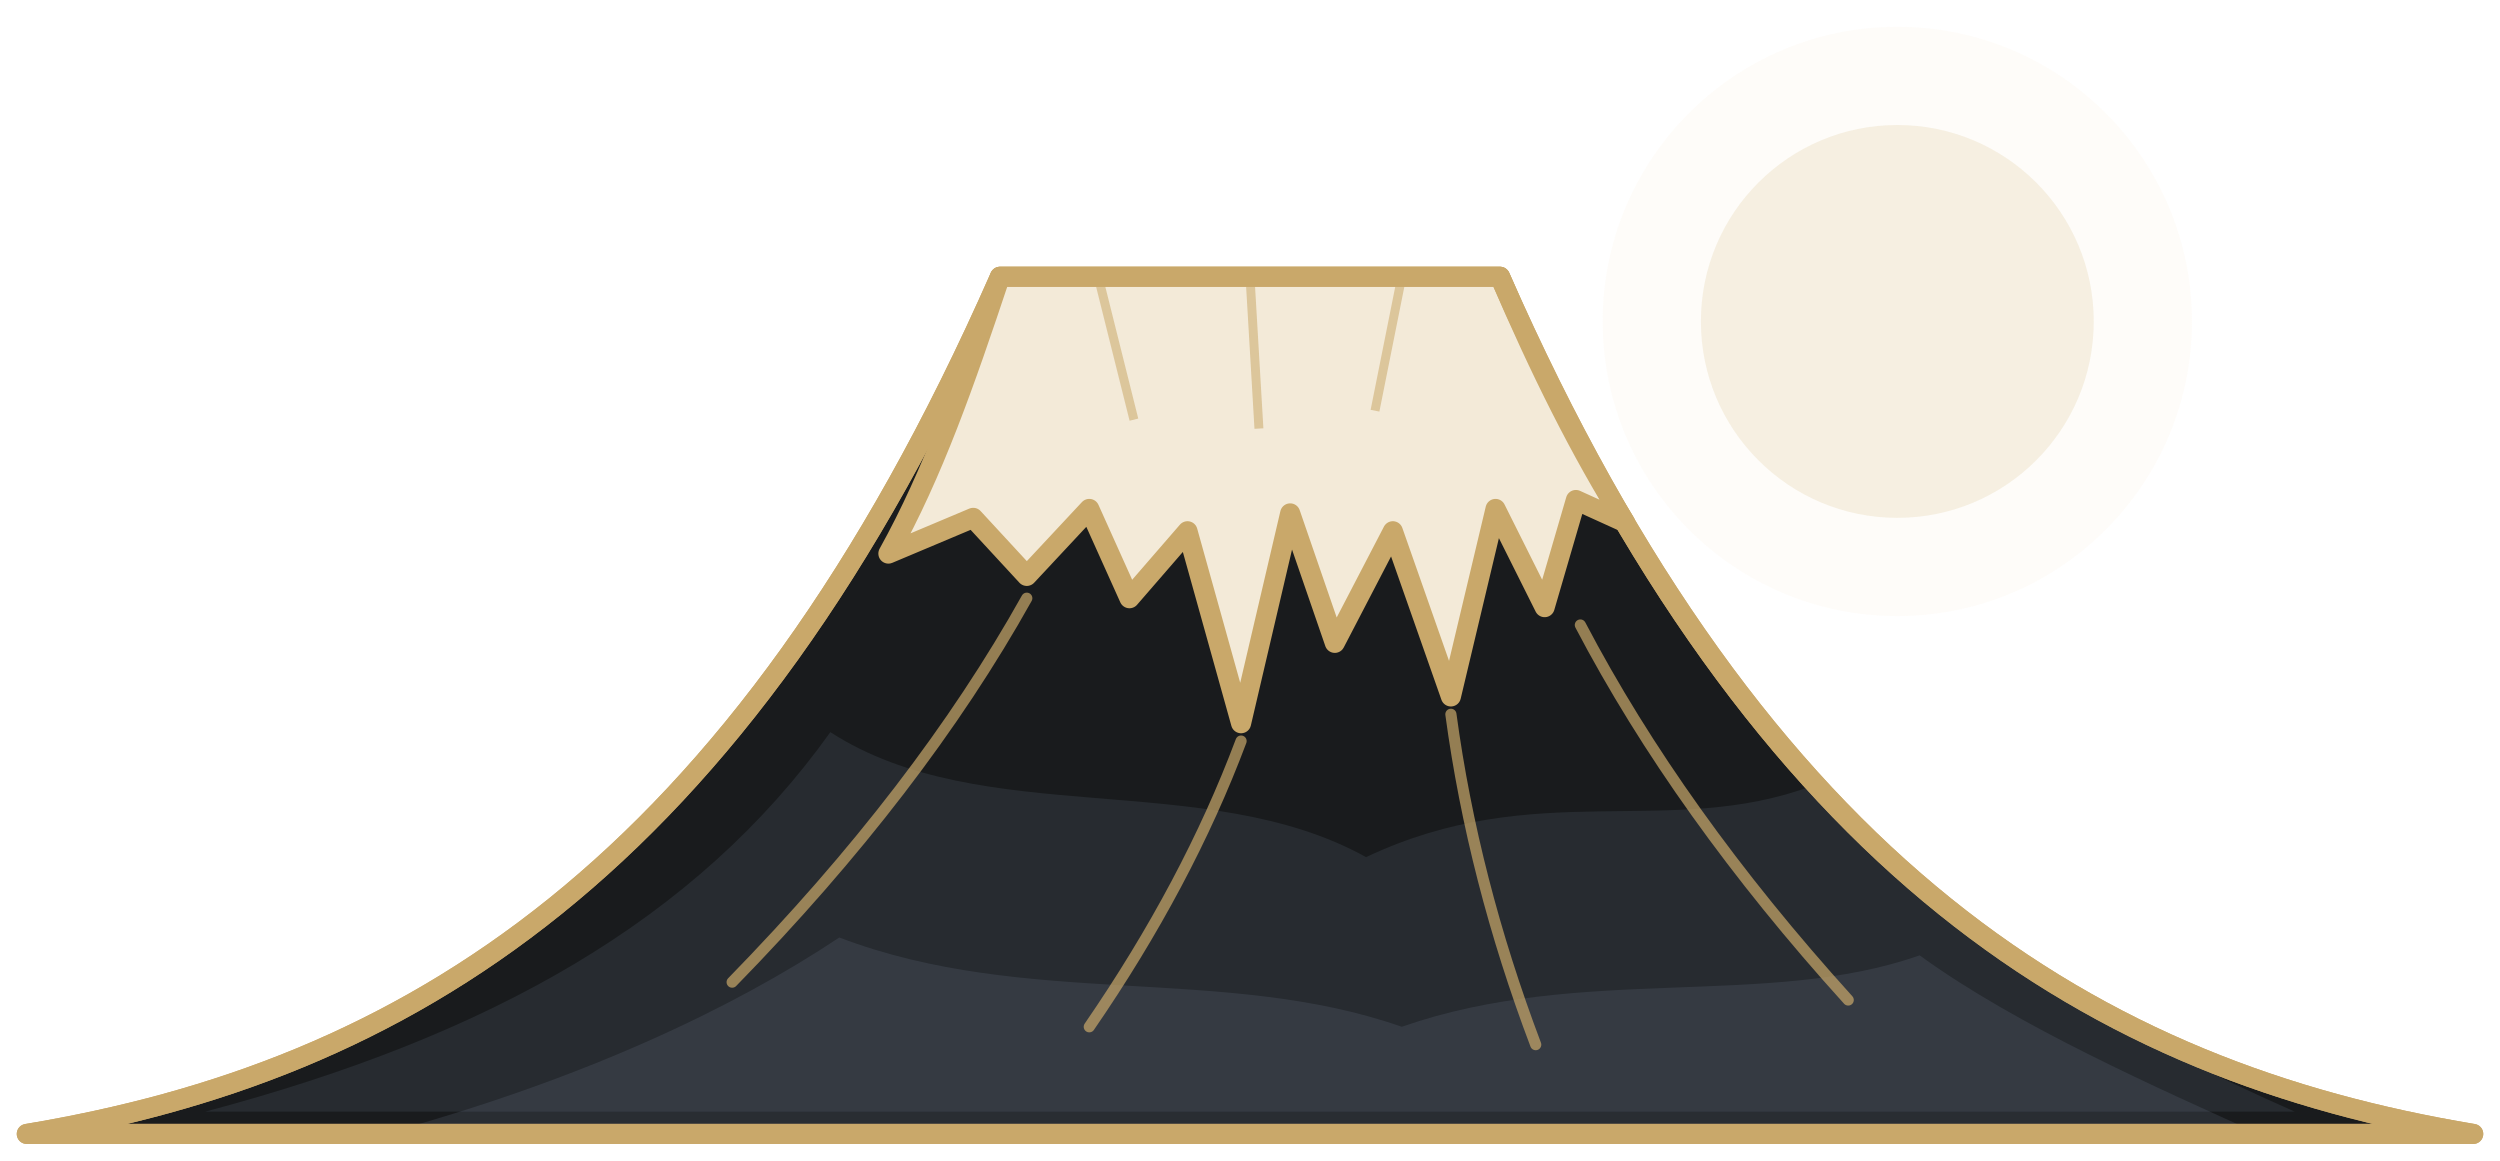
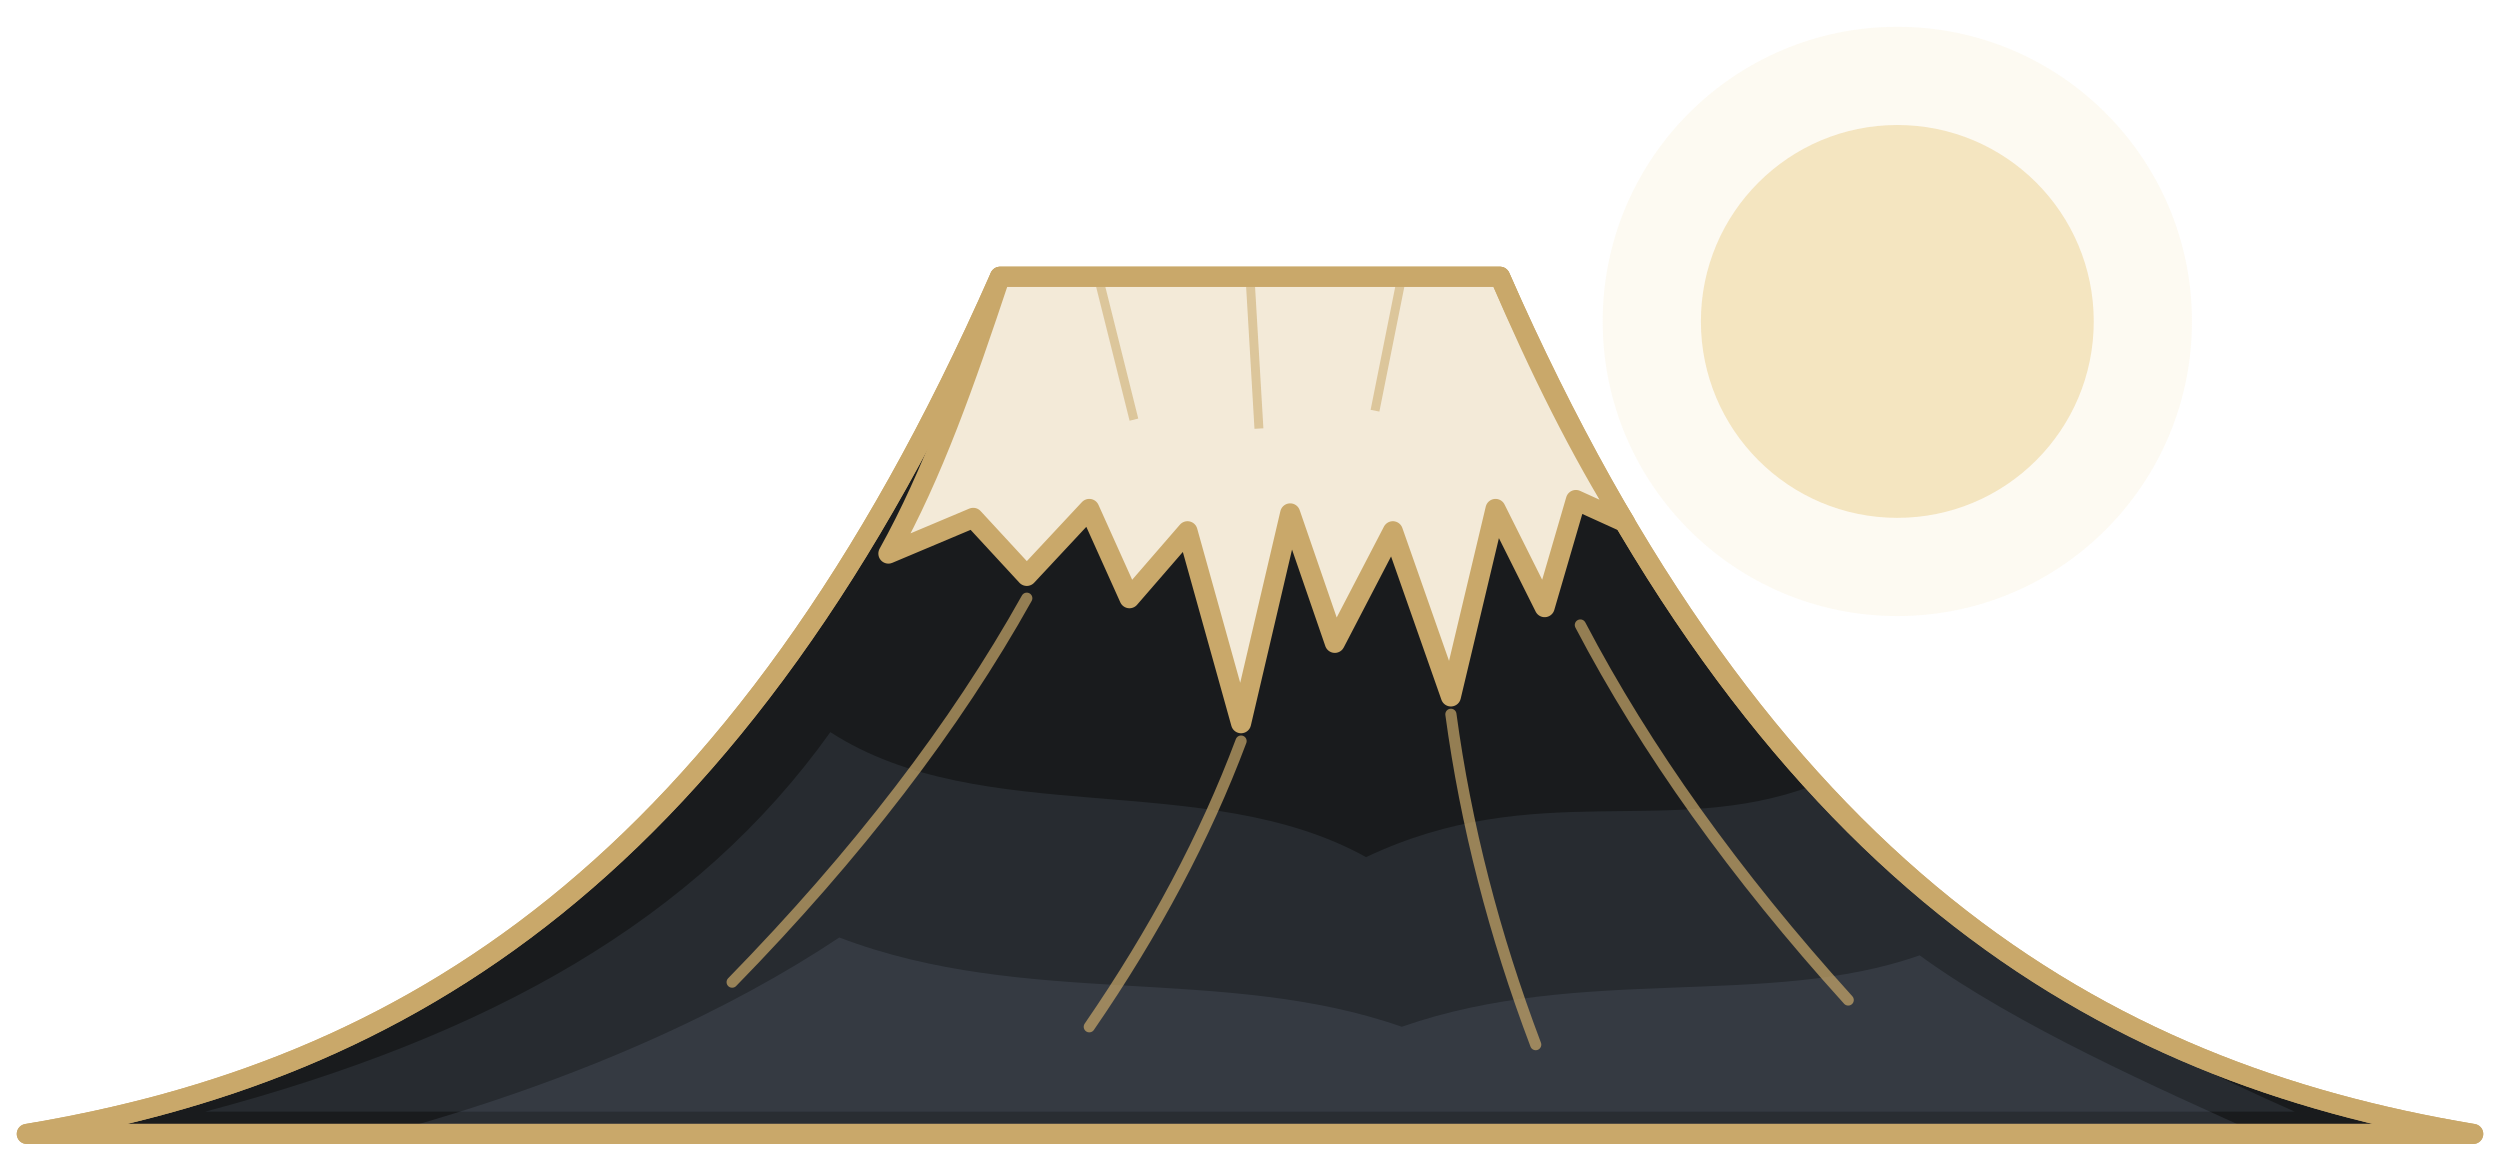
<svg xmlns="http://www.w3.org/2000/svg" viewBox="0 0 56 26">
  <g id="art">
-     <circle cx="42.5" cy="7.2" r="6.6" fill="#f3ead8" fill-opacity="0.16" />
-     <circle cx="42.5" cy="7.2" r="4.4" fill="#f3ead8" fill-opacity="0.72" />
+     <circle cx="42.5" cy="7.2" r="6.6" fill="#f1dcae" fill-opacity="0.16" />
+     <circle cx="42.5" cy="7.2" r="4.4" fill="#f1dcae" fill-opacity="0.72" />
    <path d="M0.6,25.4 C9,24 16.5,19.6 22.4,6.2 L33.6,6.2 C39.5,19.6 47,24 55.4,25.4 Z" fill="#0b0b0b" />
    <path d="M0.6,25.4 C9,24 16.5,19.6 22.4,6.2 L33.6,6.2 C39.5,19.6 47,24 55.4,25.4 Z" fill="#7f8fa6" fill-opacity="0.12" stroke="#c9a86a" stroke-width="0.45" stroke-linecap="round" stroke-linejoin="round" />
    <path d="M4.6,24.9 C11,23.2 15.6,20.6 18.6,16.4 C22,18.6 27,17.2 30.6,19.2 C34.4,17.4 37.4,18.8 40.6,17.6 C43.4,21 48,23.4 51.4,24.9 Z" fill="#7f8fa6" fill-opacity="0.14" />
    <path d="M8.6,25.4 C13,24.2 16.4,22.6 18.8,21 C23,22.6 27.4,21.6 31.4,23 C35.4,21.6 39.6,22.6 43,21.4 C45.2,23 48.4,24.4 50.6,25.4 Z" fill="#7f8fa6" fill-opacity="0.16" />
    <path d="M22.4,6.2 L33.6,6.2 C34.5,8.3 35.4,10.1 36.4,11.7 L35.3,11.2 L34.6,13.6 L33.5,11.4 L32.5,15.6 L31.2,11.9 L29.9,14.4 L28.9,11.5 L27.8,16.2 L26.6,11.9 L25.3,13.4 L24.4,11.4 L23.0,12.9 L21.8,11.6 L19.9,12.4 C20.9,10.6 21.6,8.6 22.4,6.2 Z" fill="#f3ead8" stroke="#c9a86a" stroke-width="0.45" stroke-linecap="round" stroke-linejoin="round" />
    <path d="M24.6,6.2 L25.4,9.4 M28,6.2 L28.2,9.6 M31.4,6.2 L30.8,9.2" stroke="#c9a86a" stroke-width="0.2" stroke-opacity="0.55" />
    <path d="M27.8,16.6 Q26.6,19.8 24.4,23.0" fill="none" stroke="#c9a86a" stroke-width="0.25" stroke-opacity="0.7" stroke-linecap="round" />
    <path d="M32.5,16.0 Q33.0,19.7 34.4,23.4" fill="none" stroke="#c9a86a" stroke-width="0.25" stroke-opacity="0.7" stroke-linecap="round" />
    <path d="M35.4,14.0 Q37.6,18.2 41.4,22.4" fill="none" stroke="#c9a86a" stroke-width="0.25" stroke-opacity="0.7" stroke-linecap="round" />
    <path d="M23.0,13.4 Q20.6,17.7 16.4,22.0" fill="none" stroke="#c9a86a" stroke-width="0.25" stroke-opacity="0.7" stroke-linecap="round" />
    <path d="M0.6,25.4 C9,24 16.5,19.6 22.4,6.2 L33.6,6.2 C39.5,19.6 47,24 55.4,25.4 Z" fill="none" stroke="#c9a86a" stroke-width="0.45" stroke-linecap="round" stroke-linejoin="round" />
  </g>
</svg>
